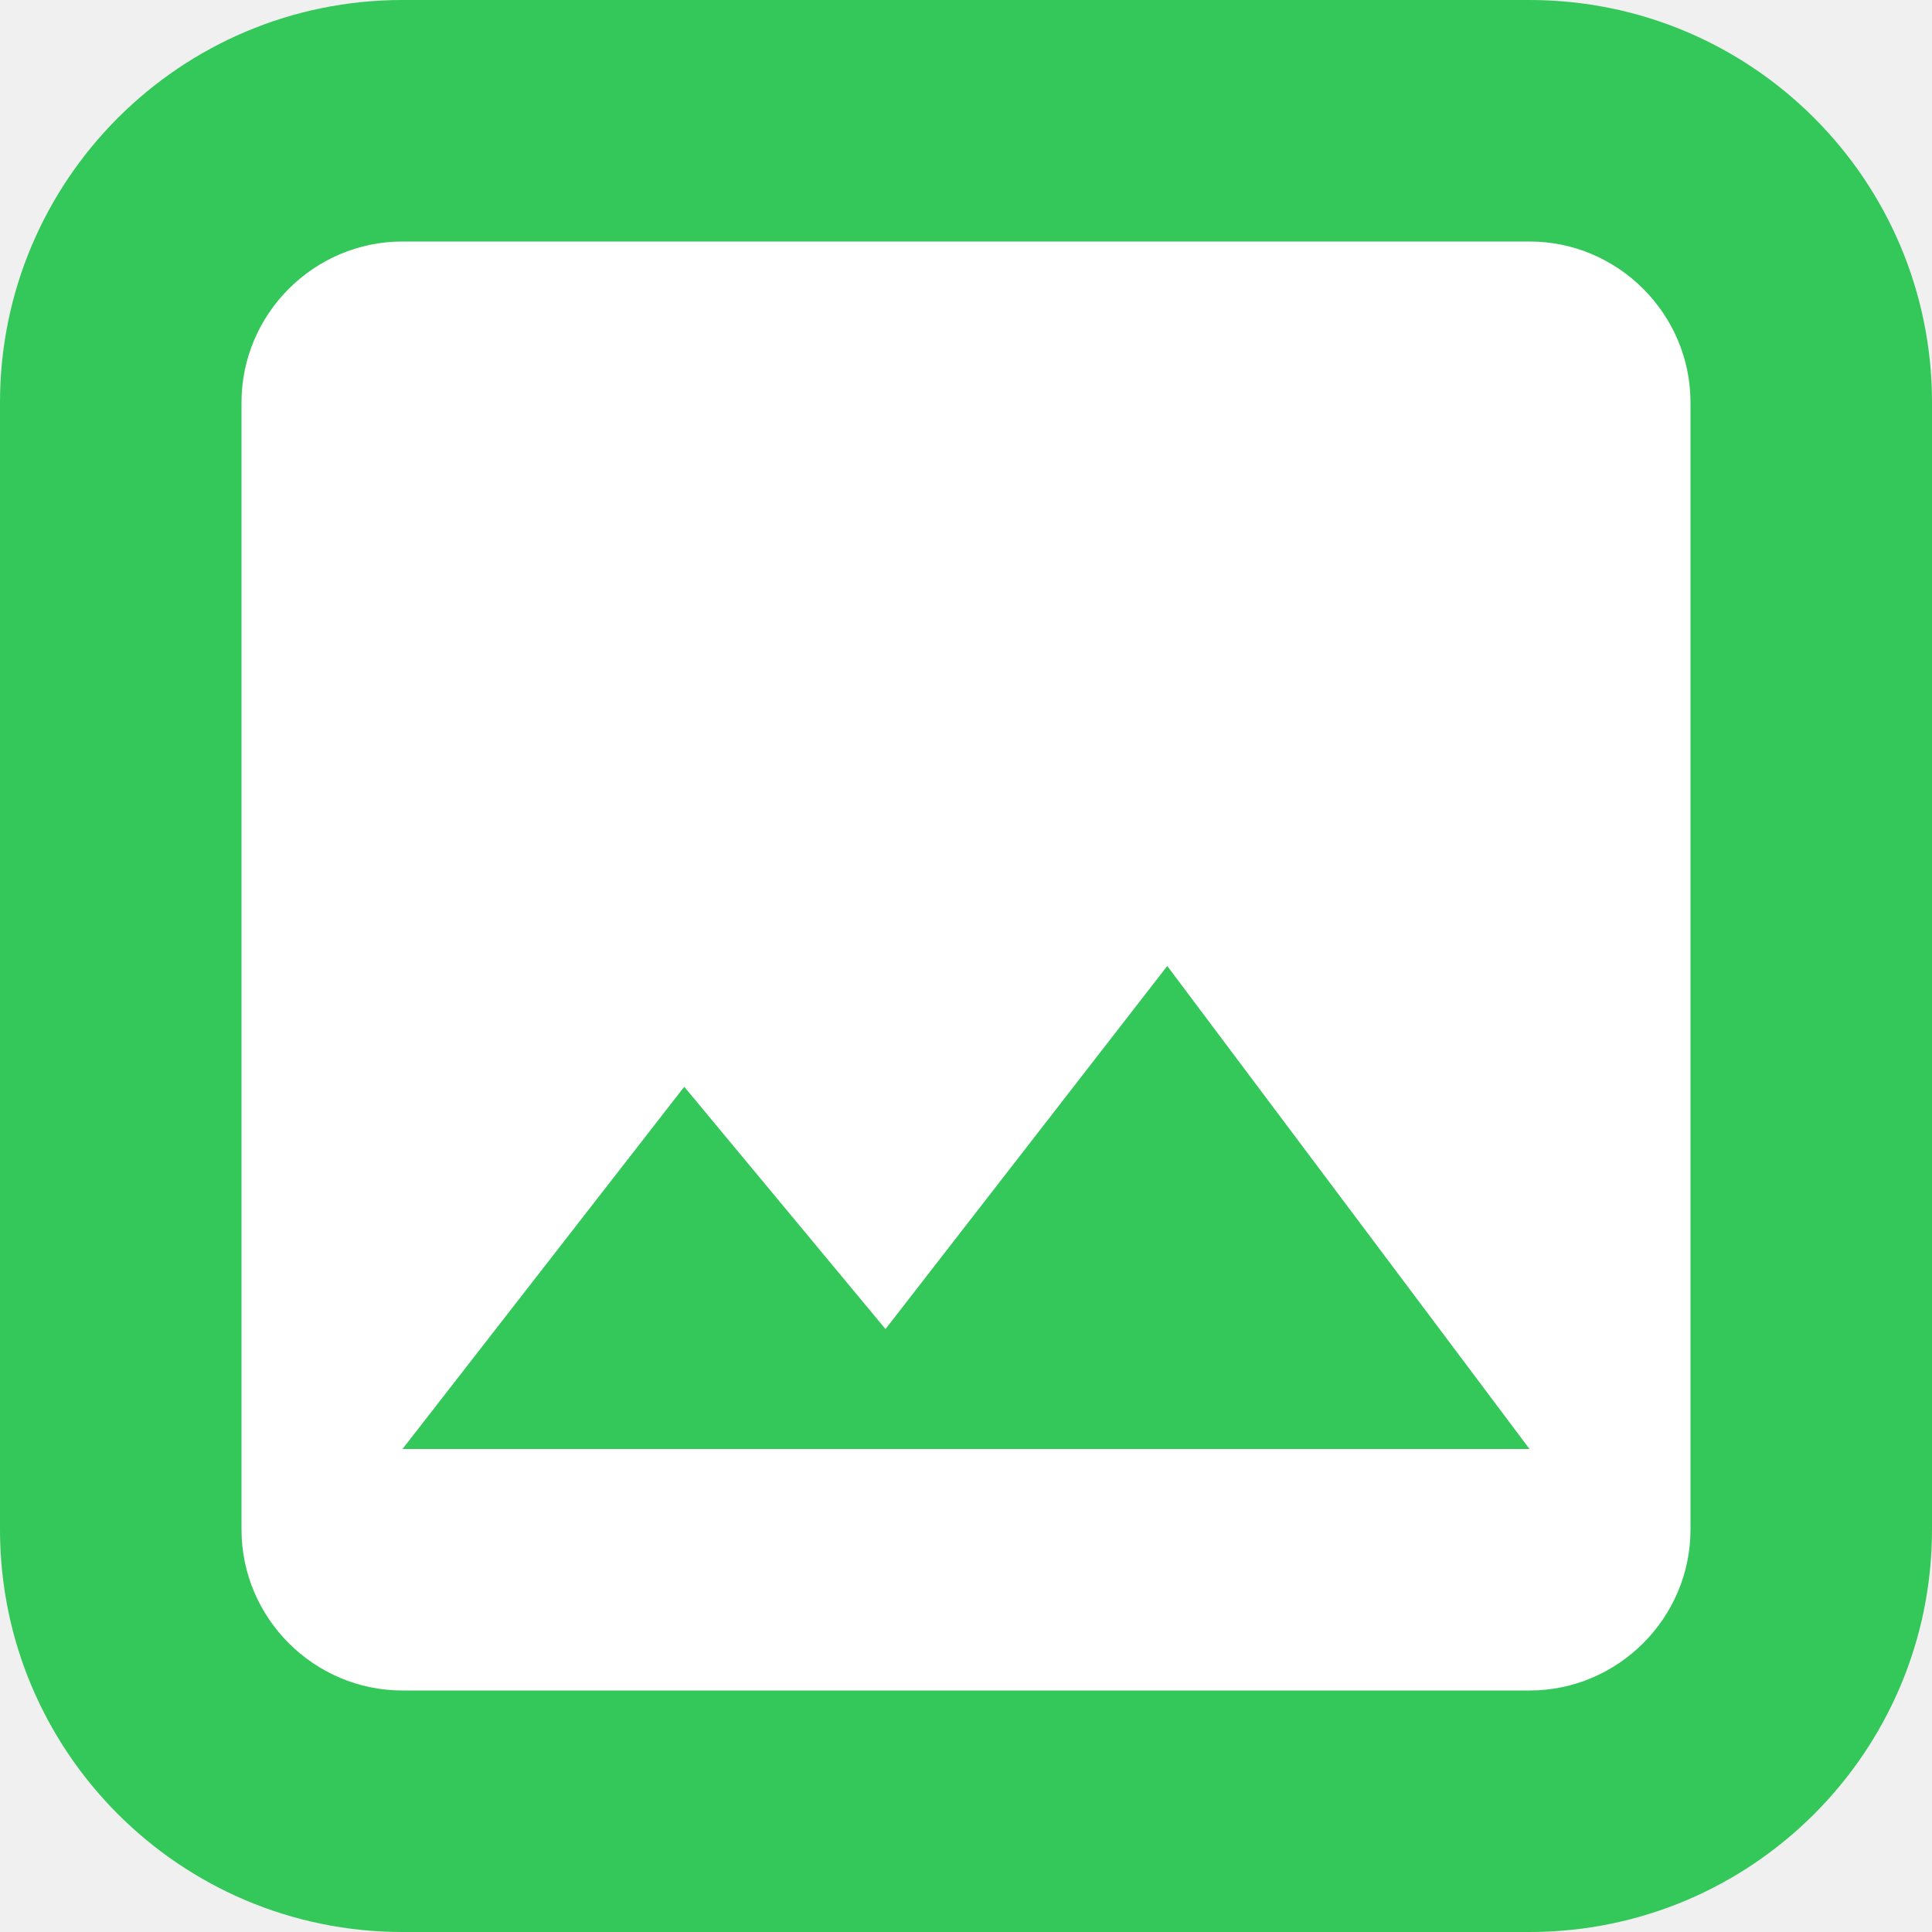
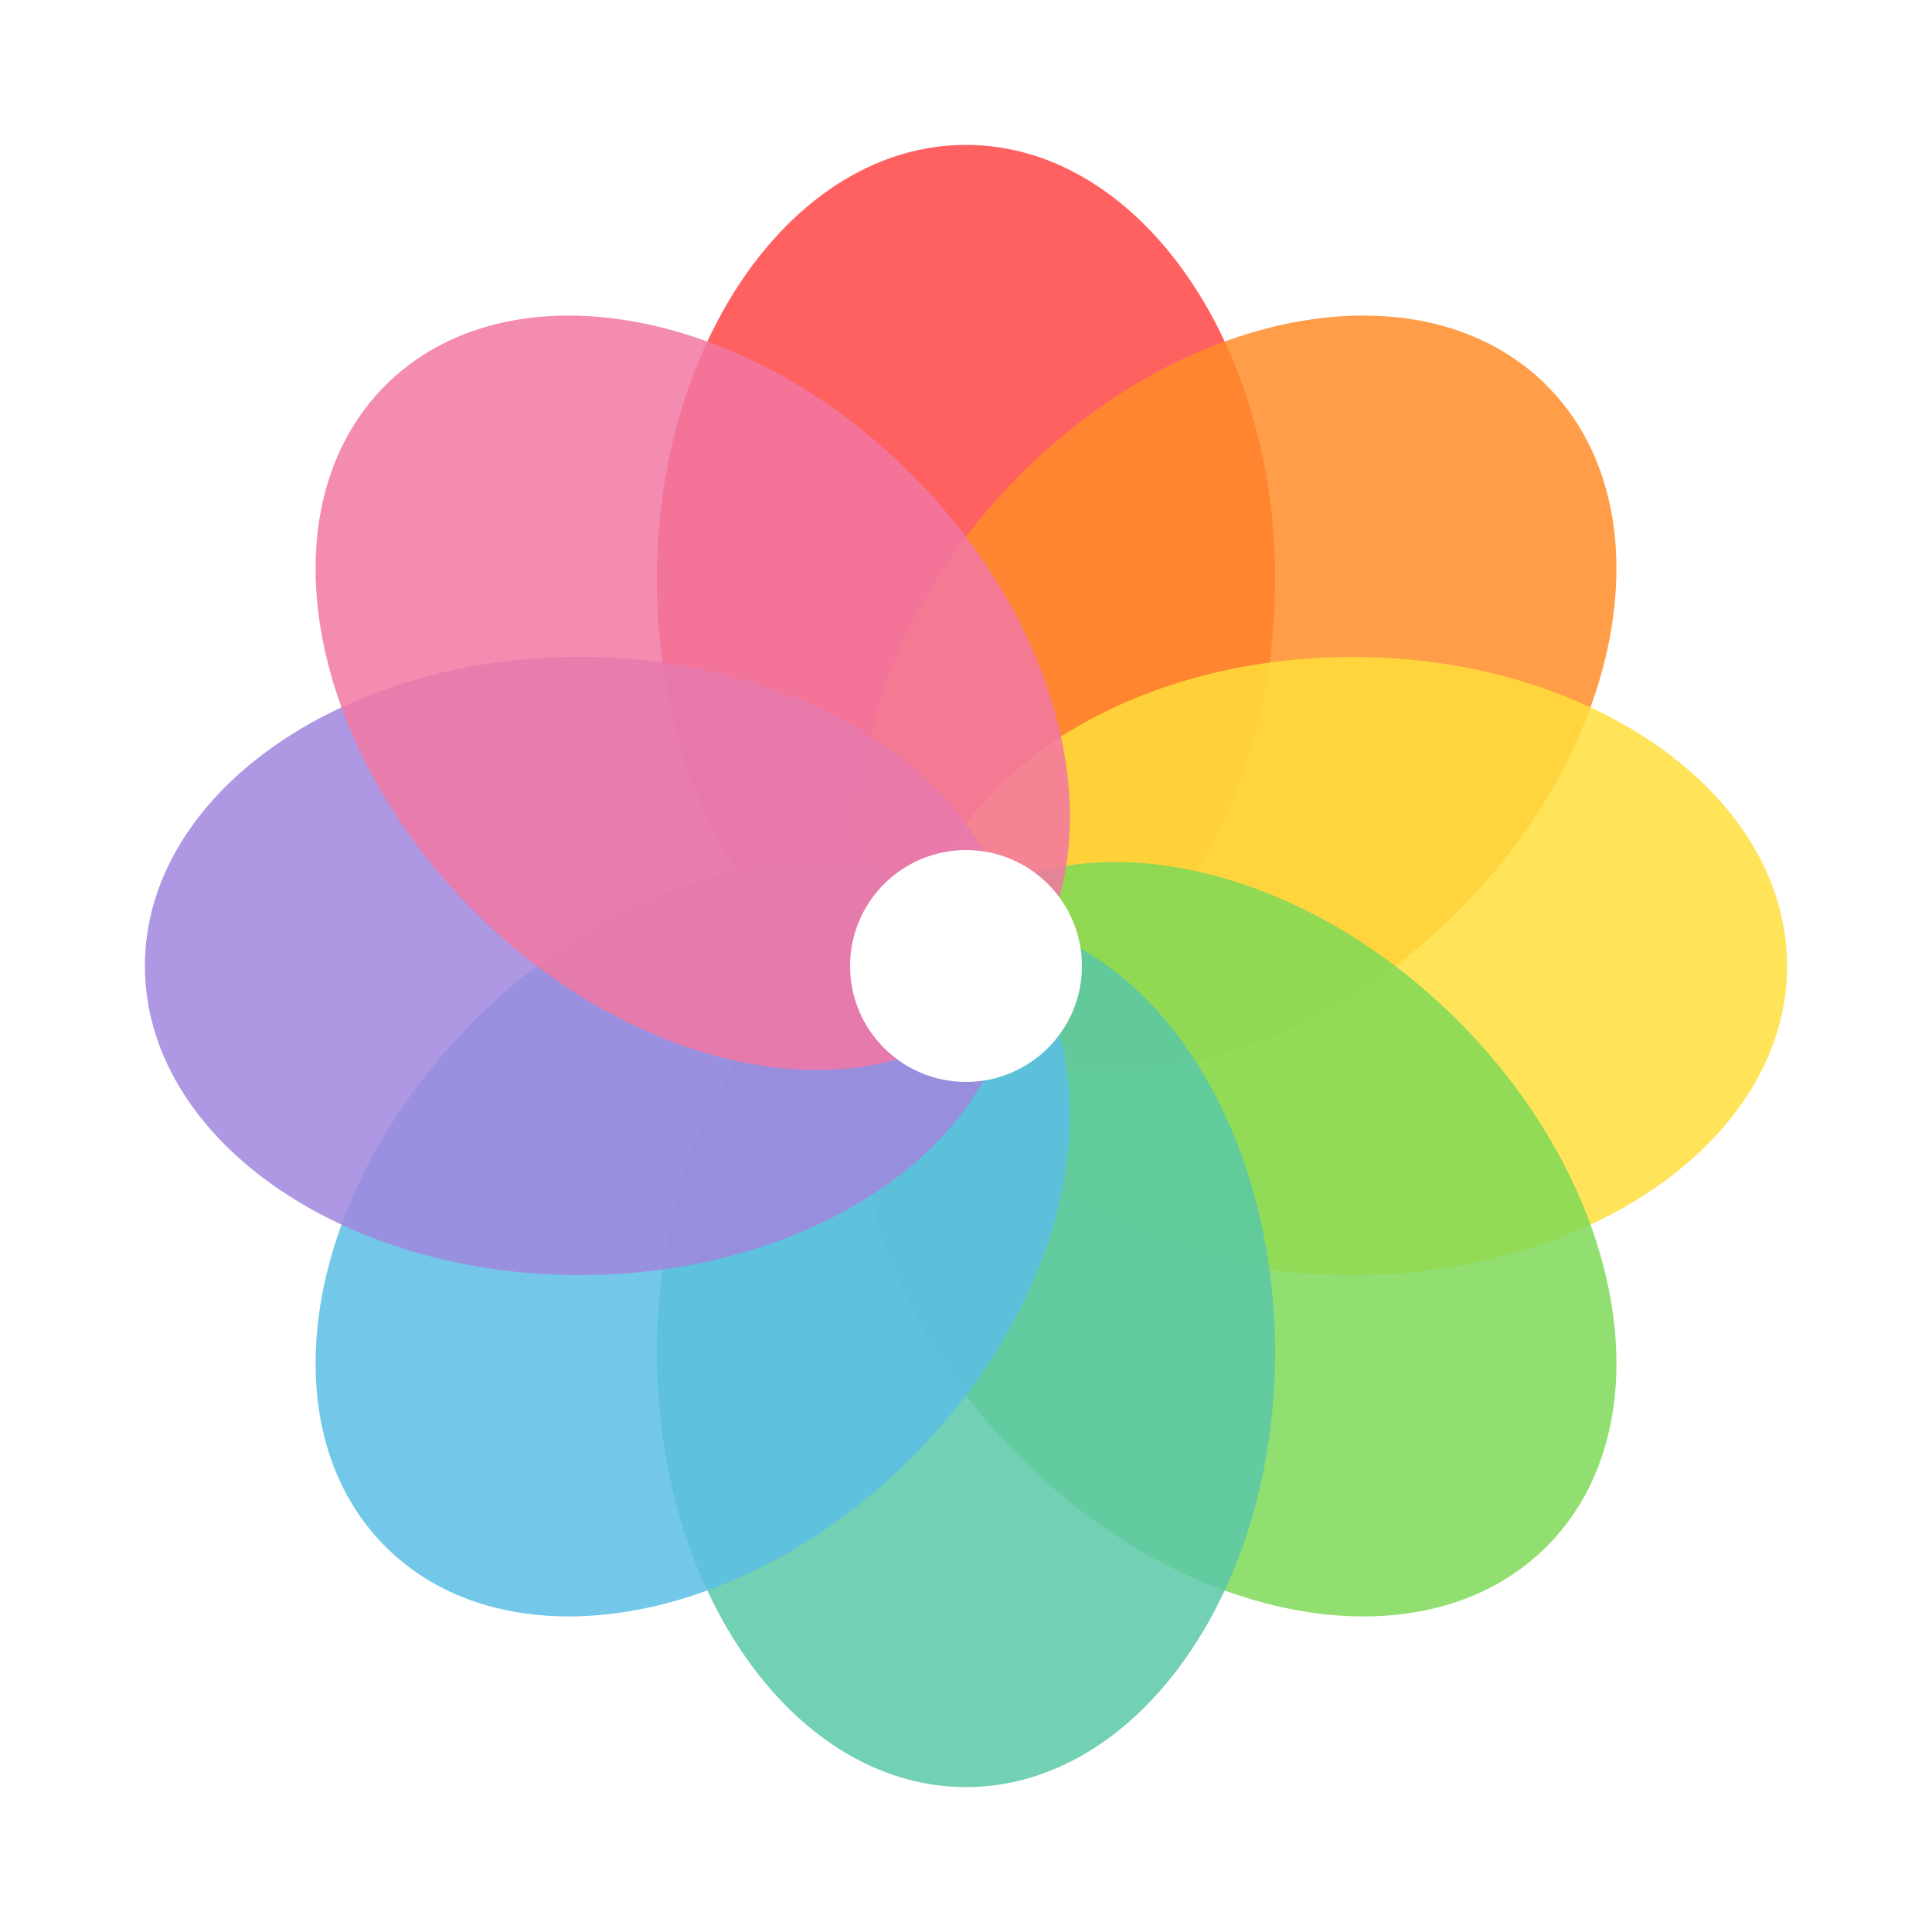
- <svg xmlns="http://www.w3.org/2000/svg" viewBox="0 0 24 24" width="100%" height="100%">
-   <rect width="24" height="24" rx="5" fill="#34C759" />
-   <path d="M21 19V5c0-1.1-.9-2-2-2H5c-1.1 0-2 .9-2 2v14c0 1.1.9 2 2 2h14c1.1 0 2-.9 2-2zM8.5 13.5l2.5 3.01L14.5 12l4.5 6H5l3.5-4.5z" fill="white" />
+ <svg xmlns="http://www.w3.org/2000/svg" viewBox="0 0 200 200" width="100%" height="100%">
+   <rect width="200" height="200" fill="#ffffff" rx="0" ry="0" />
+   <g transform="translate(100, 100)">
+     <ellipse cx="0" cy="-40" rx="32" ry="45" fill="#ff4646" fill-opacity="0.85" transform="rotate(0)" />
+     <ellipse cx="0" cy="-40" rx="32" ry="45" fill="#ff8c29" fill-opacity="0.85" transform="rotate(45)" />
+     <ellipse cx="0" cy="-40" rx="32" ry="45" fill="#ffde3b" fill-opacity="0.85" transform="rotate(90)" />
+     <ellipse cx="0" cy="-40" rx="32" ry="45" fill="#7ed957" fill-opacity="0.85" transform="rotate(135)" />
+     <ellipse cx="0" cy="-40" rx="32" ry="45" fill="#5ac8a7" fill-opacity="0.85" transform="rotate(180)" />
+     <ellipse cx="0" cy="-40" rx="32" ry="45" fill="#5bbee5" fill-opacity="0.85" transform="rotate(225)" />
+     <ellipse cx="0" cy="-40" rx="32" ry="45" fill="#a186de" fill-opacity="0.85" transform="rotate(270)" />
+     <ellipse cx="0" cy="-40" rx="32" ry="45" fill="#f277a4" fill-opacity="0.85" transform="rotate(315)" />
+   </g>
+   <circle cx="100" cy="100" r="12" fill="white" />
</svg>
